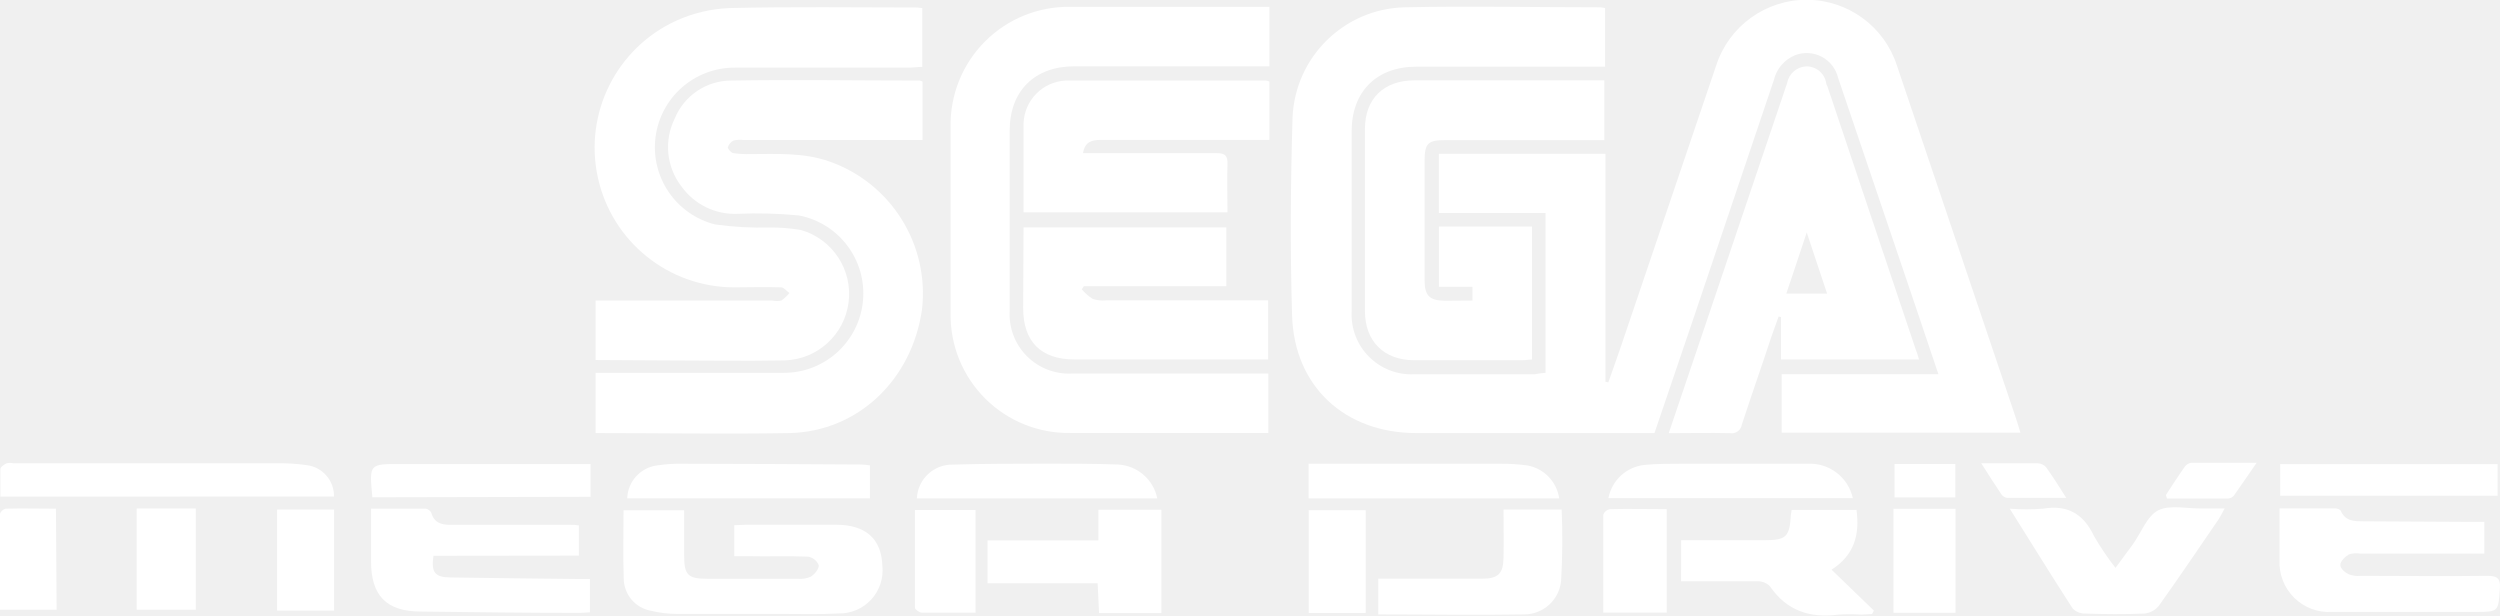
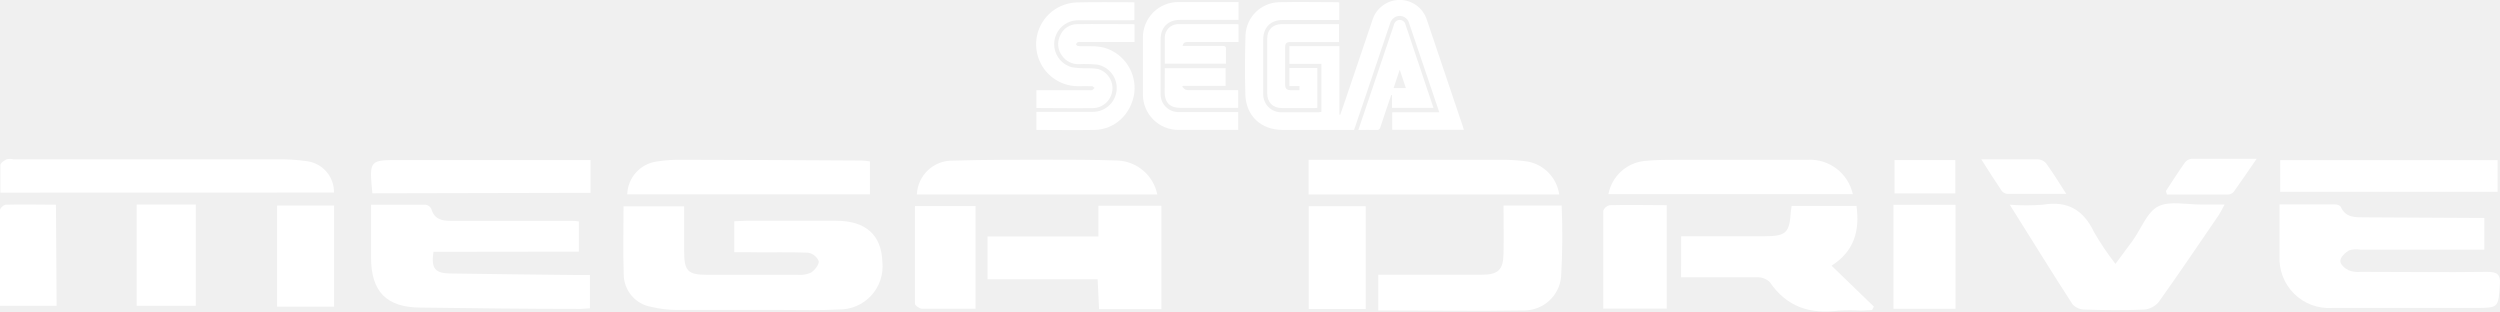
- <svg xmlns="http://www.w3.org/2000/svg" id="Warstwa_1" data-name="Warstwa 1" viewBox="0 0 263.18 64.78">
-   <path d="M282,256.06V239.23H270.77V233h17.54v24l.3.06c.42-1.2.86-2.4,1.27-3.61q5.06-14.91,10.11-29.82a10,10,0,0,1,19,.07q6.27,18.62,12.56,37.22c.15.45.28.9.44,1.44H306.86v-6.16h16.5c-.69-2-1.31-3.91-1.95-5.79L312.8,225a3.4,3.4,0,0,0-4.5-2.39,3.76,3.76,0,0,0-2.26,2.62l-8.46,25.08c-1.36,4-2.73,8-4.11,12.09H268.4c-7.5,0-12.85-4.88-13.08-12.37-.21-7-.16-13.92.05-20.87a12.11,12.11,0,0,1,11.74-11.58c6.88-.15,13.76,0,20.64,0a3.16,3.16,0,0,1,.52.08v6.17H268.4c-4.19,0-6.81,2.62-6.81,6.81v19a6.29,6.29,0,0,0,6.56,6.57h12.72C281.22,256.13,281.57,256.09,282,256.06Z" transform="translate(-119.3 -216.81)" fill="white" />
-   <path d="M182,254.71v-6.26h18.6a2.3,2.3,0,0,0,.95,0,4.2,4.2,0,0,0,.85-.79c-.29-.21-.57-.59-.87-.6-1.64-.06-3.28,0-4.92,0a14.7,14.7,0,0,1-6.1-28.08,15.09,15.09,0,0,1,5.54-1.32c6.59-.16,13.19-.06,19.79-.06a5,5,0,0,1,.55.06v6.19c-.46,0-.93.08-1.39.08-6.11,0-12.23,0-18.35,0a8.38,8.38,0,0,0-2.06,16.51,35,35,0,0,0,5.72.32,18.26,18.26,0,0,1,3.33.27,7,7,0,0,1-1.75,13.72c-4.28.08-8.56,0-12.84,0Z" transform="translate(-119.3 -216.81)" fill="white" />
-   <path d="M182,262.4v-6.34h1.47c6.12,0,12.24,0,18.36,0a8.36,8.36,0,0,0,1.57-16.57,46.23,46.23,0,0,0-6.46-.17,6.91,6.91,0,0,1-5.9-2.88,6.77,6.77,0,0,1-.71-7.15,6.43,6.43,0,0,1,6-4c6.59-.11,13.19,0,19.79,0a1.27,1.27,0,0,1,.3.11v6.15H197.6a3.15,3.15,0,0,0-1.07.05,1.16,1.16,0,0,0-.61.73c0,.16.34.56.57.6a10.69,10.69,0,0,0,1.79.1c2.79,0,5.58-.18,8.31.77a14.73,14.73,0,0,1,9.77,15.6c-1.06,7.4-6.74,12.82-13.91,13C195.66,262.52,188.86,262.4,182,262.4Z" transform="translate(-119.3 -216.81)" fill="white" />
-   <path d="M252.93,217.53v6.26H232.41c-4.21,0-6.82,2.6-6.82,6.79v18.95a6.25,6.25,0,0,0,6.63,6.6h20.6v6.26H232a12.41,12.41,0,0,1-12.63-12.59q0-9.84,0-19.67A12.41,12.41,0,0,1,232,217.53h21Z" transform="translate(-119.3 -216.81)" fill="white" />
-   <path d="M321.32,254.65H306.79v-4.46l-.25-.06c-.26.73-.53,1.45-.78,2.18-1,3.06-2.09,6.12-3.09,9.19a1.08,1.08,0,0,1-1.25.91c-2.11-.05-4.22,0-6.45,0,1.31-3.87,2.57-7.61,3.84-11.34q4.31-12.77,8.63-25.53a2.13,2.13,0,0,1,2-1.74,2.09,2.09,0,0,1,2.11,1.78c0,.11.09.22.13.33l5.79,17.26q1.74,5.17,3.47,10.33C321.09,253.86,321.19,254.24,321.32,254.65ZM309.5,241.28l-2.15,6.44h4.29C310.94,245.63,310.28,243.64,309.5,241.28Z" transform="translate(-119.3 -216.81)" fill="white" />
-   <path d="M274.31,248.45V247h-3.53v-6.34h9.8v14c-.35,0-.66.07-1,.07-3.8,0-7.6,0-11.4,0-3.2,0-5.18-2-5.19-5.15q0-9.6,0-19.2c0-3.19,2-5.11,5.2-5.11h20v6.29H271.47c-1.85,0-2.19.33-2.2,2.15v12.59c0,1.64.51,2.15,2.14,2.17C272.33,248.46,273.24,248.45,274.31,248.45Z" transform="translate(-119.3 -216.81)" fill="white" />
-   <path d="M252.93,225.39v6.15h-1.45c-5.43,0-10.87,0-16.3,0-.92,0-1.66.16-1.87,1.39h1.35c4.24,0,8.47,0,12.71,0,.91,0,1.18.27,1.15,1.16-.06,1.66,0,3.33,0,5.07H227.05v-6.58c0-.92,0-1.84,0-2.76a4.67,4.67,0,0,1,4.42-4.53c7,0,14.07,0,21.1,0A1.55,1.55,0,0,1,252.93,225.39Z" transform="translate(-119.3 -216.81)" fill="white" />
-   <path d="M227.05,240.75H248.4v6.19h-15l-.22.33a5.14,5.14,0,0,0,1.14,1,3.27,3.27,0,0,0,1.41.16h17.07v6.22h-20.4c-3.52,0-5.39-1.88-5.39-5.41Z" transform="translate(-119.3 -216.81)" fill="white" />
-   <path d="M184.94,270.53h6.38c0,1.6,0,3.14,0,4.68,0,2.15.37,2.53,2.49,2.53h9.47a2.74,2.74,0,0,0,1.39-.23c.4-.26.87-.83.82-1.21a1.48,1.48,0,0,0-1.13-.89c-2.11-.09-4.23,0-6.35-.05h-1.41V272.1c.4,0,.82-.05,1.24-.05h9.47c3.13,0,4.79,1.49,4.88,4.34a4.54,4.54,0,0,1-4.61,5c-2,.11-3.92.05-5.87.05-3.72,0-7.44,0-11.15,0a11.84,11.84,0,0,1-2.72-.33,3.48,3.48,0,0,1-2.88-3.4C184.88,275.35,184.94,273,184.94,270.53Z" transform="translate(-119.3 -216.81)" fill="white" />
-   <path d="M359.27,270.33c2.13,0,4,0,5.88,0,.2,0,.52.12.58.28.5,1.11,1.48,1.08,2.45,1.08l11.27.06h1.38v3.34H367.76a2.53,2.53,0,0,0-1.18.08c-.4.24-.89.7-.91,1.09s.49.82.87,1a2.72,2.72,0,0,0,1.29.17c4.44,0,8.87.06,13.31,0,1,0,1.41.22,1.33,1.33-.17,2.45-.12,2.46-2.57,2.47-5,0-10.07,0-15.11,0a5.21,5.21,0,0,1-5.52-5.46C359.26,274.08,359.27,272.29,359.27,270.33Z" transform="translate(-119.3 -216.81)" fill="white" />
-   <path d="M164.93,275.32c-.26,1.74.15,2.26,1.77,2.28,4.4.07,8.8.11,13.19.16h1.51v3.51c-.32,0-.67.06-1,.06-5.6,0-11.2-.07-16.79-.14-3.65,0-5.26-1.7-5.25-5.32v-5.51c2,0,3.9,0,5.77,0a.82.82,0,0,1,.58.44c.3,1.07,1.09,1.26,2,1.26h12.72c.23,0,.47,0,.81.06v3.18Z" transform="translate(-119.3 -216.81)" fill="white" />
-   <path d="M342,276.59c.73-1,1.29-1.73,1.84-2.49.88-1.24,1.5-3,2.69-3.58s3-.17,4.47-.18h2.49c-.28.51-.42.81-.6,1.09-2.1,3.06-4.17,6.14-6.33,9.16a2.23,2.23,0,0,1-1.53.81c-2.07.09-4.15.07-6.23,0a1.77,1.77,0,0,1-1.31-.54c-2.19-3.38-4.3-6.81-6.62-10.5a22.25,22.25,0,0,0,3.49,0c2.6-.44,4.28.55,5.39,2.9A29.3,29.3,0,0,0,342,276.59Z" transform="translate(-119.3 -216.81)" fill="white" />
-   <path d="M241.56,281.35H235l-.15-3.14H223.26V273.7h11.67v-3.23h6.63Z" transform="translate(-119.3 -216.81)" fill="white" />
-   <path d="M296.28,273.68H305c2.34,0,2.69-.34,2.83-2.66a4.59,4.59,0,0,1,.08-.53h6.83c.35,2.63-.24,4.76-2.63,6.29l4.46,4.31-.2.36c-.37,0-.75.06-1.12.06a19.24,19.24,0,0,0-2.4,0c-3,.39-5.45-.38-7.24-3a1.82,1.82,0,0,0-1.34-.51c-2.64,0-5.27,0-8,0Z" transform="translate(-119.3 -216.81)" fill="white" />
-   <path d="M119.34,269.09c0-1,0-1.95,0-2.89,0-.23.39-.49.66-.62a1.67,1.67,0,0,1,.71,0q13.85,0,27.69,0a20.26,20.26,0,0,1,3.22.2,3.27,3.27,0,0,1,2.84,3.3Z" transform="translate(-119.3 -216.81)" fill="white" />
-   <path d="M283.7,270.45a75.05,75.05,0,0,1-.06,7.52,3.91,3.91,0,0,1-3.84,3.52c-5.1.09-10.21,0-15.41,0v-3.76h2.54c2.79,0,5.59,0,8.38,0,1.71,0,2.24-.53,2.27-2.21s0-3.33,0-5.07Z" transform="translate(-119.3 -216.81)" fill="white" />
-   <path d="M283.44,269.28H257.06v-3.65h20.17a19.67,19.67,0,0,1,2.87.18A4.12,4.12,0,0,1,283.44,269.28Z" transform="translate(-119.3 -216.81)" fill="white" />
-   <path d="M185.33,269.27a3.61,3.61,0,0,1,3.11-3.46,15.71,15.71,0,0,1,2.74-.18c6.28,0,12.55.05,18.83.08a8,8,0,0,1,.87.09v3.47Z" transform="translate(-119.3 -216.81)" fill="white" />
-   <path d="M314.35,269.25H288.62a4.33,4.33,0,0,1,3.83-3.5c1.27-.13,2.56-.11,3.84-.12,4.43,0,8.87,0,13.3,0A4.62,4.62,0,0,1,314.35,269.25Z" transform="translate(-119.3 -216.81)" fill="white" />
-   <path d="M215.82,269.28a3.72,3.72,0,0,1,3.81-3.56c3.27-.1,6.54-.09,9.82-.1,2.51,0,5,0,7.54.09a4.46,4.46,0,0,1,4.14,3.57Z" transform="translate(-119.3 -216.81)" fill="white" />
-   <path d="M359.34,269v-3.33h22.89V269Z" transform="translate(-119.3 -216.81)" fill="white" />
-   <path d="M158.5,269.16c-.34-3.53-.34-3.51,3-3.5,6.15,0,12.3,0,18.45,0h1.52v3.45Z" transform="translate(-119.3 -216.81)" fill="white" />
-   <path d="M288.08,281.3c0-3.54,0-6.92,0-10.31a.92.92,0,0,1,.68-.58c2-.05,4,0,6,0V281.3Z" transform="translate(-119.3 -216.81)" fill="white" />
-   <path d="M318.63,281.32V270.37h6.53v10.95Z" transform="translate(-119.3 -216.81)" fill="white" />
-   <path d="M222,281.31c-2,0-3.81,0-5.64,0-.26,0-.73-.33-.74-.51,0-3.42,0-6.85,0-10.3H222Z" transform="translate(-119.3 -216.81)" fill="white" />
-   <path d="M133.69,270.34h6.22V281h-6.22Z" transform="translate(-119.3 -216.81)" fill="white" />
-   <path d="M154.47,270.45v10.64h-6V270.45Z" transform="translate(-119.3 -216.81)" fill="white" />
-   <path d="M263.07,281.34h-6V270.52h6Z" transform="translate(-119.3 -216.81)" fill="white" />
-   <path d="M125.26,281h-6c0-3.43,0-6.69,0-10a.9.9,0,0,1,.61-.64c1.75-.05,3.5,0,5.32,0Z" transform="translate(-119.3 -216.81)" fill="white" />
-   <path d="M347.31,268.92c.65-1,1.29-2,2-3a1,1,0,0,1,.67-.39c2.17,0,4.35,0,6.88,0-.93,1.34-1.65,2.41-2.4,3.46a.87.87,0,0,1-.6.3c-2.15,0-4.29,0-6.44,0Z" transform="translate(-119.3 -216.81)" fill="white" />
-   <path d="M327.87,265.58c2.19,0,4.06,0,5.93,0a1.24,1.24,0,0,1,.9.42c.71,1,1.35,2,2.12,3.22-2.21,0-4.22,0-6.23,0a.86.86,0,0,1-.58-.34C329.33,267.88,328.68,266.84,327.87,265.58Z" transform="translate(-119.3 -216.81)" fill="white" />
-   <path d="M318.74,269.17v-3.51h6.4v3.51Z" transform="translate(-119.3 -216.81)" fill="white" />
+ <svg xmlns="http://www.w3.org/2000/svg" viewBox="0 0 263.18 32.8">
+   <g transform="translate(131.59 0) scale(0.3) translate(-137.65 0)">
+     <path d="M282,256.06V239.23H270.77V233h17.54v24l.3.06c.42-1.2.86-2.4,1.27-3.61q5.06-14.91,10.11-29.82a10,10,0,0,1,19,.07q6.27,18.62,12.56,37.22c.15.45.28.9.44,1.44H306.86v-6.16h16.5c-.69-2-1.31-3.91-1.95-5.79L312.8,225a3.4,3.4,0,0,0-4.5-2.39,3.76,3.76,0,0,0-2.26,2.62l-8.46,25.08c-1.36,4-2.73,8-4.11,12.09H268.4c-7.5,0-12.85-4.88-13.08-12.37-.21-7-.16-13.92.05-20.87a12.11,12.11,0,0,1,11.74-11.58c6.88-.15,13.76,0,20.64,0a3.16,3.16,0,0,1,.52.08v6.17H268.4c-4.19,0-6.81,2.62-6.81,6.81v19a6.29,6.29,0,0,0,6.56,6.57h12.72C281.22,256.13,281.57,256.09,282,256.06Z" transform="translate(-119.3 -216.81)" fill="white" />
+     <path d="M182,254.71v-6.26h18.6a2.3,2.3,0,0,0,.95,0,4.2,4.2,0,0,0,.85-.79c-.29-.21-.57-.59-.87-.6-1.64-.06-3.28,0-4.92,0a14.7,14.7,0,0,1-6.1-28.08,15.09,15.09,0,0,1,5.54-1.32c6.59-.16,13.19-.06,19.79-.06a5,5,0,0,1,.55.06v6.19c-.46,0-.93.08-1.39.08-6.11,0-12.23,0-18.35,0a8.38,8.38,0,0,0-2.06,16.51,35,35,0,0,0,5.72.32,18.26,18.26,0,0,1,3.33.27,7,7,0,0,1-1.75,13.72c-4.28.08-8.56,0-12.84,0Z" transform="translate(-119.3 -216.81)" fill="white" />
+     <path d="M182,262.4v-6.34h1.47c6.12,0,12.24,0,18.36,0a8.36,8.36,0,0,0,1.57-16.57,46.23,46.23,0,0,0-6.46-.17,6.91,6.91,0,0,1-5.9-2.88,6.77,6.77,0,0,1-.71-7.15,6.43,6.43,0,0,1,6-4c6.59-.11,13.19,0,19.79,0a1.27,1.27,0,0,1,.3.11v6.15H197.6a3.15,3.15,0,0,0-1.07.05,1.16,1.16,0,0,0-.61.73c0,.16.34.56.57.6a10.69,10.69,0,0,0,1.79.1c2.79,0,5.58-.18,8.31.77a14.73,14.73,0,0,1,9.77,15.6c-1.06,7.4-6.74,12.82-13.91,13C195.66,262.52,188.86,262.4,182,262.4Z" transform="translate(-119.3 -216.81)" fill="white" />
+     <path d="M252.93,217.53v6.26H232.41c-4.21,0-6.82,2.6-6.82,6.79v18.95a6.25,6.25,0,0,0,6.63,6.6h20.6v6.26H232a12.41,12.41,0,0,1-12.63-12.59q0-9.84,0-19.67A12.41,12.41,0,0,1,232,217.53h21Z" transform="translate(-119.3 -216.81)" fill="white" />
+     <path d="M321.32,254.65H306.79v-4.46l-.25-.06c-.26.73-.53,1.45-.78,2.18-1,3.06-2.09,6.12-3.09,9.19a1.08,1.08,0,0,1-1.25.91c-2.11-.05-4.22,0-6.45,0,1.31-3.87,2.57-7.61,3.84-11.34q4.31-12.77,8.63-25.53a2.13,2.13,0,0,1,2-1.74,2.09,2.09,0,0,1,2.11,1.78c0,.11.09.22.13.33l5.79,17.26q1.74,5.17,3.47,10.33C321.09,253.86,321.19,254.24,321.32,254.65ZM309.5,241.28l-2.15,6.44h4.29C310.94,245.63,310.28,243.64,309.5,241.28Z" transform="translate(-119.3 -216.81)" fill="white" />
+     <path d="M274.31,248.45V247h-3.53v-6.34h9.8v14c-.35,0-.66.07-1,.07-3.8,0-7.6,0-11.4,0-3.2,0-5.18-2-5.19-5.15q0-9.6,0-19.2c0-3.19,2-5.11,5.2-5.11h20v6.29H271.47c-1.85,0-2.19.33-2.2,2.15v12.59c0,1.64.51,2.15,2.14,2.17C272.33,248.46,273.24,248.45,274.31,248.45Z" transform="translate(-119.3 -216.81)" fill="white" />
+     <path d="M252.93,225.39v6.15h-1.45c-5.43,0-10.87,0-16.3,0-.92,0-1.66.16-1.87,1.39h1.35c4.24,0,8.47,0,12.71,0,.91,0,1.18.27,1.15,1.16-.06,1.66,0,3.33,0,5.07H227.05v-6.58c0-.92,0-1.84,0-2.76a4.67,4.67,0,0,1,4.42-4.53c7,0,14.07,0,21.1,0A1.55,1.55,0,0,1,252.93,225.39Z" transform="translate(-119.3 -216.81)" fill="white" />
+     <path d="M227.05,240.75H248.4v6.19h-15l-.22.33a5.14,5.14,0,0,0,1.14,1,3.27,3.27,0,0,0,1.41.16h17.07v6.22h-20.4c-3.52,0-5.39-1.88-5.39-5.41Z" transform="translate(-119.3 -216.81)" fill="white" />
+   </g>
+   <g transform="translate(0 -32)">
+     <path d="M184.94,270.53h6.38c0,1.6,0,3.14,0,4.68,0,2.15.37,2.53,2.49,2.53h9.47a2.74,2.74,0,0,0,1.39-.23c.4-.26.87-.83.82-1.21a1.48,1.48,0,0,0-1.13-.89c-2.11-.09-4.23,0-6.35-.05h-1.41V272.1c.4,0,.82-.05,1.24-.05h9.47c3.13,0,4.79,1.49,4.88,4.34a4.54,4.54,0,0,1-4.61,5c-2,.11-3.92.05-5.87.05-3.72,0-7.44,0-11.15,0a11.84,11.84,0,0,1-2.72-.33,3.48,3.48,0,0,1-2.88-3.4C184.88,275.35,184.94,273,184.94,270.53Z" transform="translate(-119.3 -216.81)" fill="white" />
+     <path d="M359.27,270.33c2.13,0,4,0,5.88,0,.2,0,.52.12.58.28.5,1.11,1.48,1.08,2.45,1.08l11.27.06h1.38v3.34H367.76a2.53,2.53,0,0,0-1.18.08c-.4.24-.89.7-.91,1.09s.49.82.87,1a2.72,2.72,0,0,0,1.29.17c4.44,0,8.87.06,13.31,0,1,0,1.41.22,1.33,1.33-.17,2.45-.12,2.46-2.57,2.47-5,0-10.07,0-15.11,0a5.21,5.21,0,0,1-5.52-5.46C359.26,274.08,359.27,272.29,359.27,270.33Z" transform="translate(-119.3 -216.81)" fill="white" />
+     <path d="M164.93,275.32c-.26,1.74.15,2.26,1.77,2.28,4.4.07,8.8.11,13.19.16h1.51v3.51c-.32,0-.67.06-1,.06-5.6,0-11.2-.07-16.79-.14-3.65,0-5.26-1.7-5.25-5.32v-5.51c2,0,3.9,0,5.77,0a.82.82,0,0,1,.58.44c.3,1.07,1.09,1.26,2,1.26h12.72c.23,0,.47,0,.81.06v3.18Z" transform="translate(-119.3 -216.81)" fill="white" />
+     <path d="M342,276.59c.73-1,1.29-1.73,1.84-2.49.88-1.24,1.5-3,2.69-3.58s3-.17,4.47-.18h2.49c-.28.51-.42.81-.6,1.09-2.1,3.06-4.17,6.14-6.33,9.16a2.23,2.23,0,0,1-1.53.81c-2.07.09-4.15.07-6.23,0a1.77,1.77,0,0,1-1.31-.54c-2.19-3.38-4.3-6.81-6.62-10.5a22.25,22.25,0,0,0,3.49,0c2.6-.44,4.28.55,5.39,2.9A29.3,29.3,0,0,0,342,276.59Z" transform="translate(-119.3 -216.81)" fill="white" />
+     <path d="M241.56,281.35H235l-.15-3.14H223.26V273.7h11.67v-3.23h6.63Z" transform="translate(-119.3 -216.81)" fill="white" />
+     <path d="M296.28,273.68H305c2.34,0,2.69-.34,2.83-2.66a4.59,4.59,0,0,1,.08-.53h6.83c.35,2.63-.24,4.76-2.63,6.29l4.46,4.31-.2.36c-.37,0-.75.06-1.12.06a19.24,19.24,0,0,0-2.4,0c-3,.39-5.45-.38-7.24-3a1.82,1.82,0,0,0-1.34-.51c-2.64,0-5.27,0-8,0Z" transform="translate(-119.3 -216.81)" fill="white" />
+     <path d="M119.34,269.09c0-1,0-1.95,0-2.89,0-.23.39-.49.66-.62a1.67,1.67,0,0,1,.71,0q13.85,0,27.69,0a20.26,20.26,0,0,1,3.22.2,3.27,3.27,0,0,1,2.84,3.3Z" transform="translate(-119.3 -216.81)" fill="white" />
+     <path d="M283.7,270.45a75.05,75.05,0,0,1-.06,7.52,3.91,3.91,0,0,1-3.84,3.52c-5.1.09-10.21,0-15.41,0v-3.76h2.54c2.79,0,5.59,0,8.38,0,1.71,0,2.24-.53,2.27-2.21s0-3.33,0-5.07Z" transform="translate(-119.3 -216.81)" fill="white" />
+     <path d="M283.44,269.28H257.06v-3.65h20.17a19.67,19.67,0,0,1,2.87.18A4.12,4.12,0,0,1,283.44,269.28Z" transform="translate(-119.3 -216.81)" fill="white" />
+     <path d="M185.33,269.27a3.61,3.61,0,0,1,3.11-3.46,15.71,15.71,0,0,1,2.74-.18c6.28,0,12.55.05,18.83.08a8,8,0,0,1,.87.09v3.47Z" transform="translate(-119.3 -216.81)" fill="white" />
+     <path d="M314.35,269.25H288.62a4.33,4.33,0,0,1,3.83-3.5c1.27-.13,2.56-.11,3.84-.12,4.43,0,8.87,0,13.3,0A4.62,4.62,0,0,1,314.35,269.25Z" transform="translate(-119.3 -216.81)" fill="white" />
+     <path d="M215.82,269.28a3.72,3.72,0,0,1,3.81-3.56c3.27-.1,6.54-.09,9.82-.1,2.51,0,5,0,7.54.09a4.46,4.46,0,0,1,4.14,3.57Z" transform="translate(-119.3 -216.81)" fill="white" />
+     <path d="M359.34,269v-3.33h22.89V269Z" transform="translate(-119.3 -216.81)" fill="white" />
+     <path d="M158.5,269.16c-.34-3.53-.34-3.51,3-3.5,6.15,0,12.3,0,18.45,0h1.52v3.45Z" transform="translate(-119.3 -216.81)" fill="white" />
+     <path d="M288.08,281.3c0-3.54,0-6.92,0-10.31a.92.92,0,0,1,.68-.58c2-.05,4,0,6,0V281.3Z" transform="translate(-119.3 -216.81)" fill="white" />
+     <path d="M318.63,281.32V270.37h6.53v10.95Z" transform="translate(-119.3 -216.81)" fill="white" />
+     <path d="M222,281.31c-2,0-3.81,0-5.64,0-.26,0-.73-.33-.74-.51,0-3.42,0-6.85,0-10.3H222Z" transform="translate(-119.3 -216.81)" fill="white" />
+     <path d="M133.69,270.34h6.22V281h-6.22Z" transform="translate(-119.3 -216.81)" fill="white" />
+     <path d="M154.47,270.45v10.64h-6V270.45Z" transform="translate(-119.3 -216.81)" fill="white" />
+     <path d="M263.07,281.34h-6V270.52h6Z" transform="translate(-119.3 -216.81)" fill="white" />
+     <path d="M125.26,281h-6c0-3.43,0-6.69,0-10a.9.9,0,0,1,.61-.64c1.75-.05,3.5,0,5.32,0Z" transform="translate(-119.3 -216.81)" fill="white" />
+     <path d="M347.31,268.92c.65-1,1.29-2,2-3a1,1,0,0,1,.67-.39c2.17,0,4.35,0,6.88,0-.93,1.34-1.65,2.41-2.4,3.46a.87.87,0,0,1-.6.3c-2.15,0-4.29,0-6.44,0Z" transform="translate(-119.3 -216.81)" fill="white" />
+     <path d="M327.87,265.58c2.19,0,4.06,0,5.93,0a1.24,1.24,0,0,1,.9.42c.71,1,1.35,2,2.12,3.22-2.21,0-4.22,0-6.23,0a.86.86,0,0,1-.58-.34C329.33,267.88,328.68,266.84,327.87,265.58Z" transform="translate(-119.3 -216.81)" fill="white" />
+     <path d="M318.74,269.17v-3.51h6.4v3.51Z" transform="translate(-119.3 -216.81)" fill="white" />
+   </g>
</svg>
